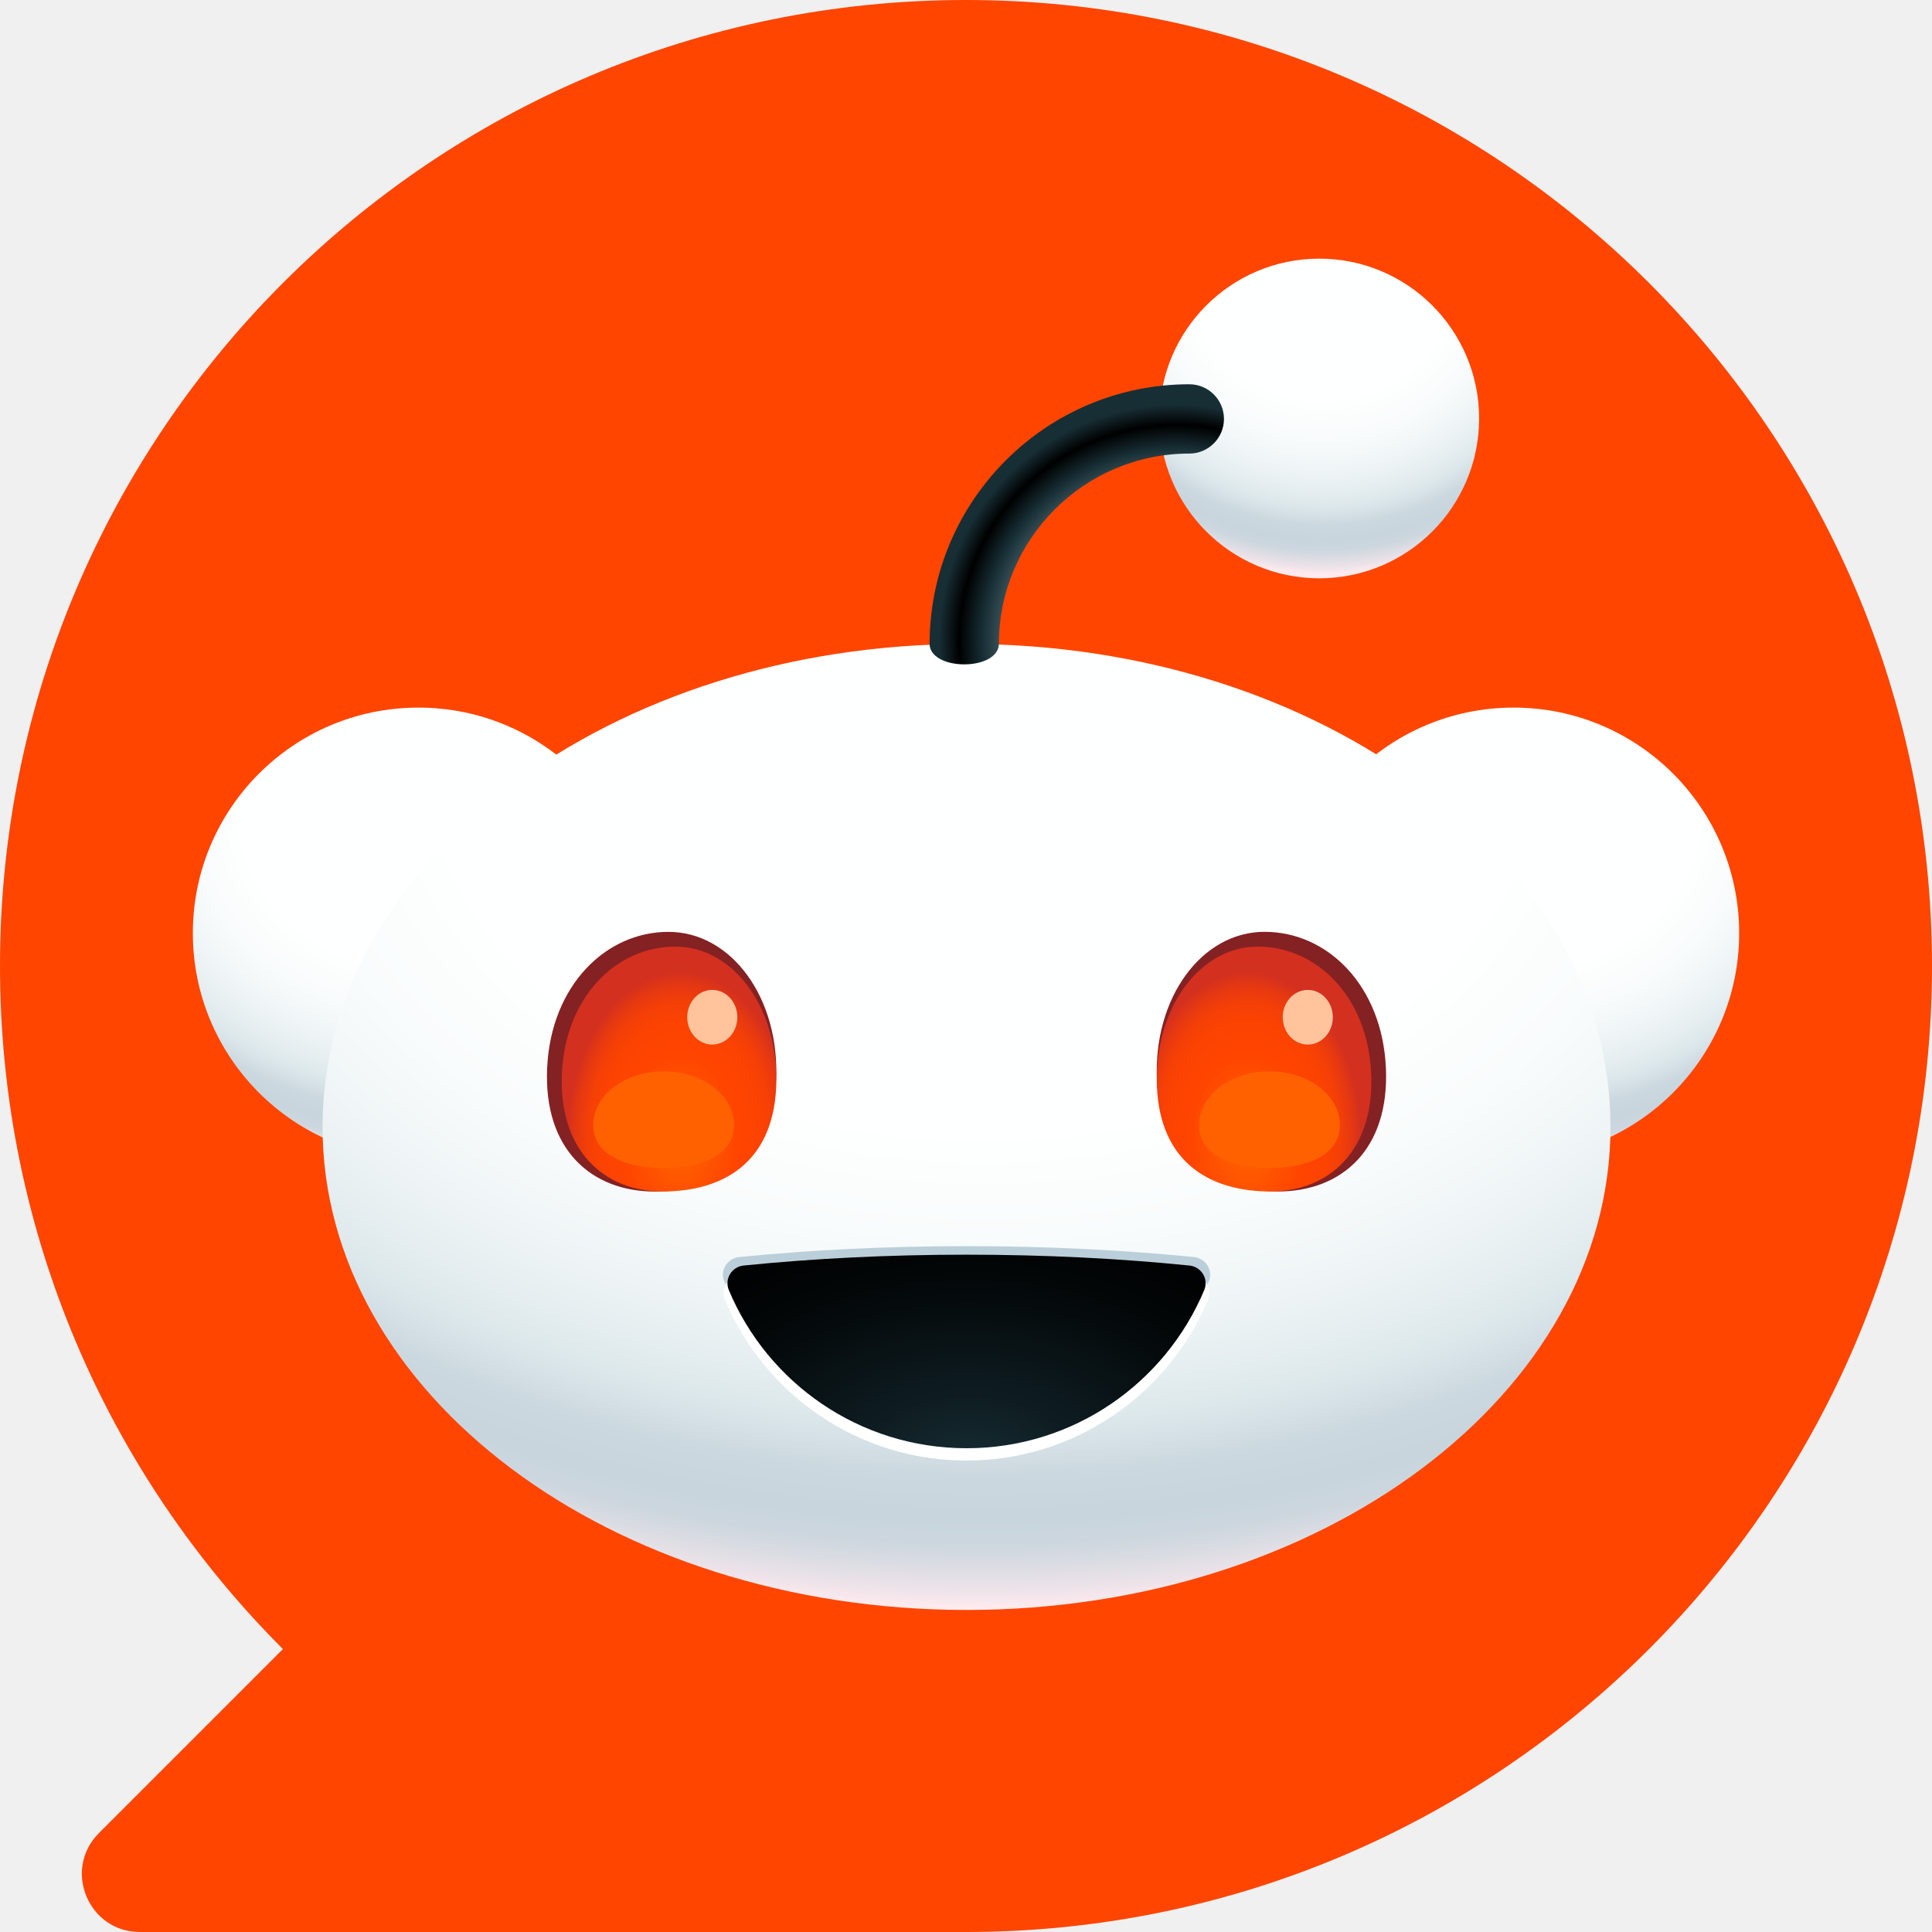
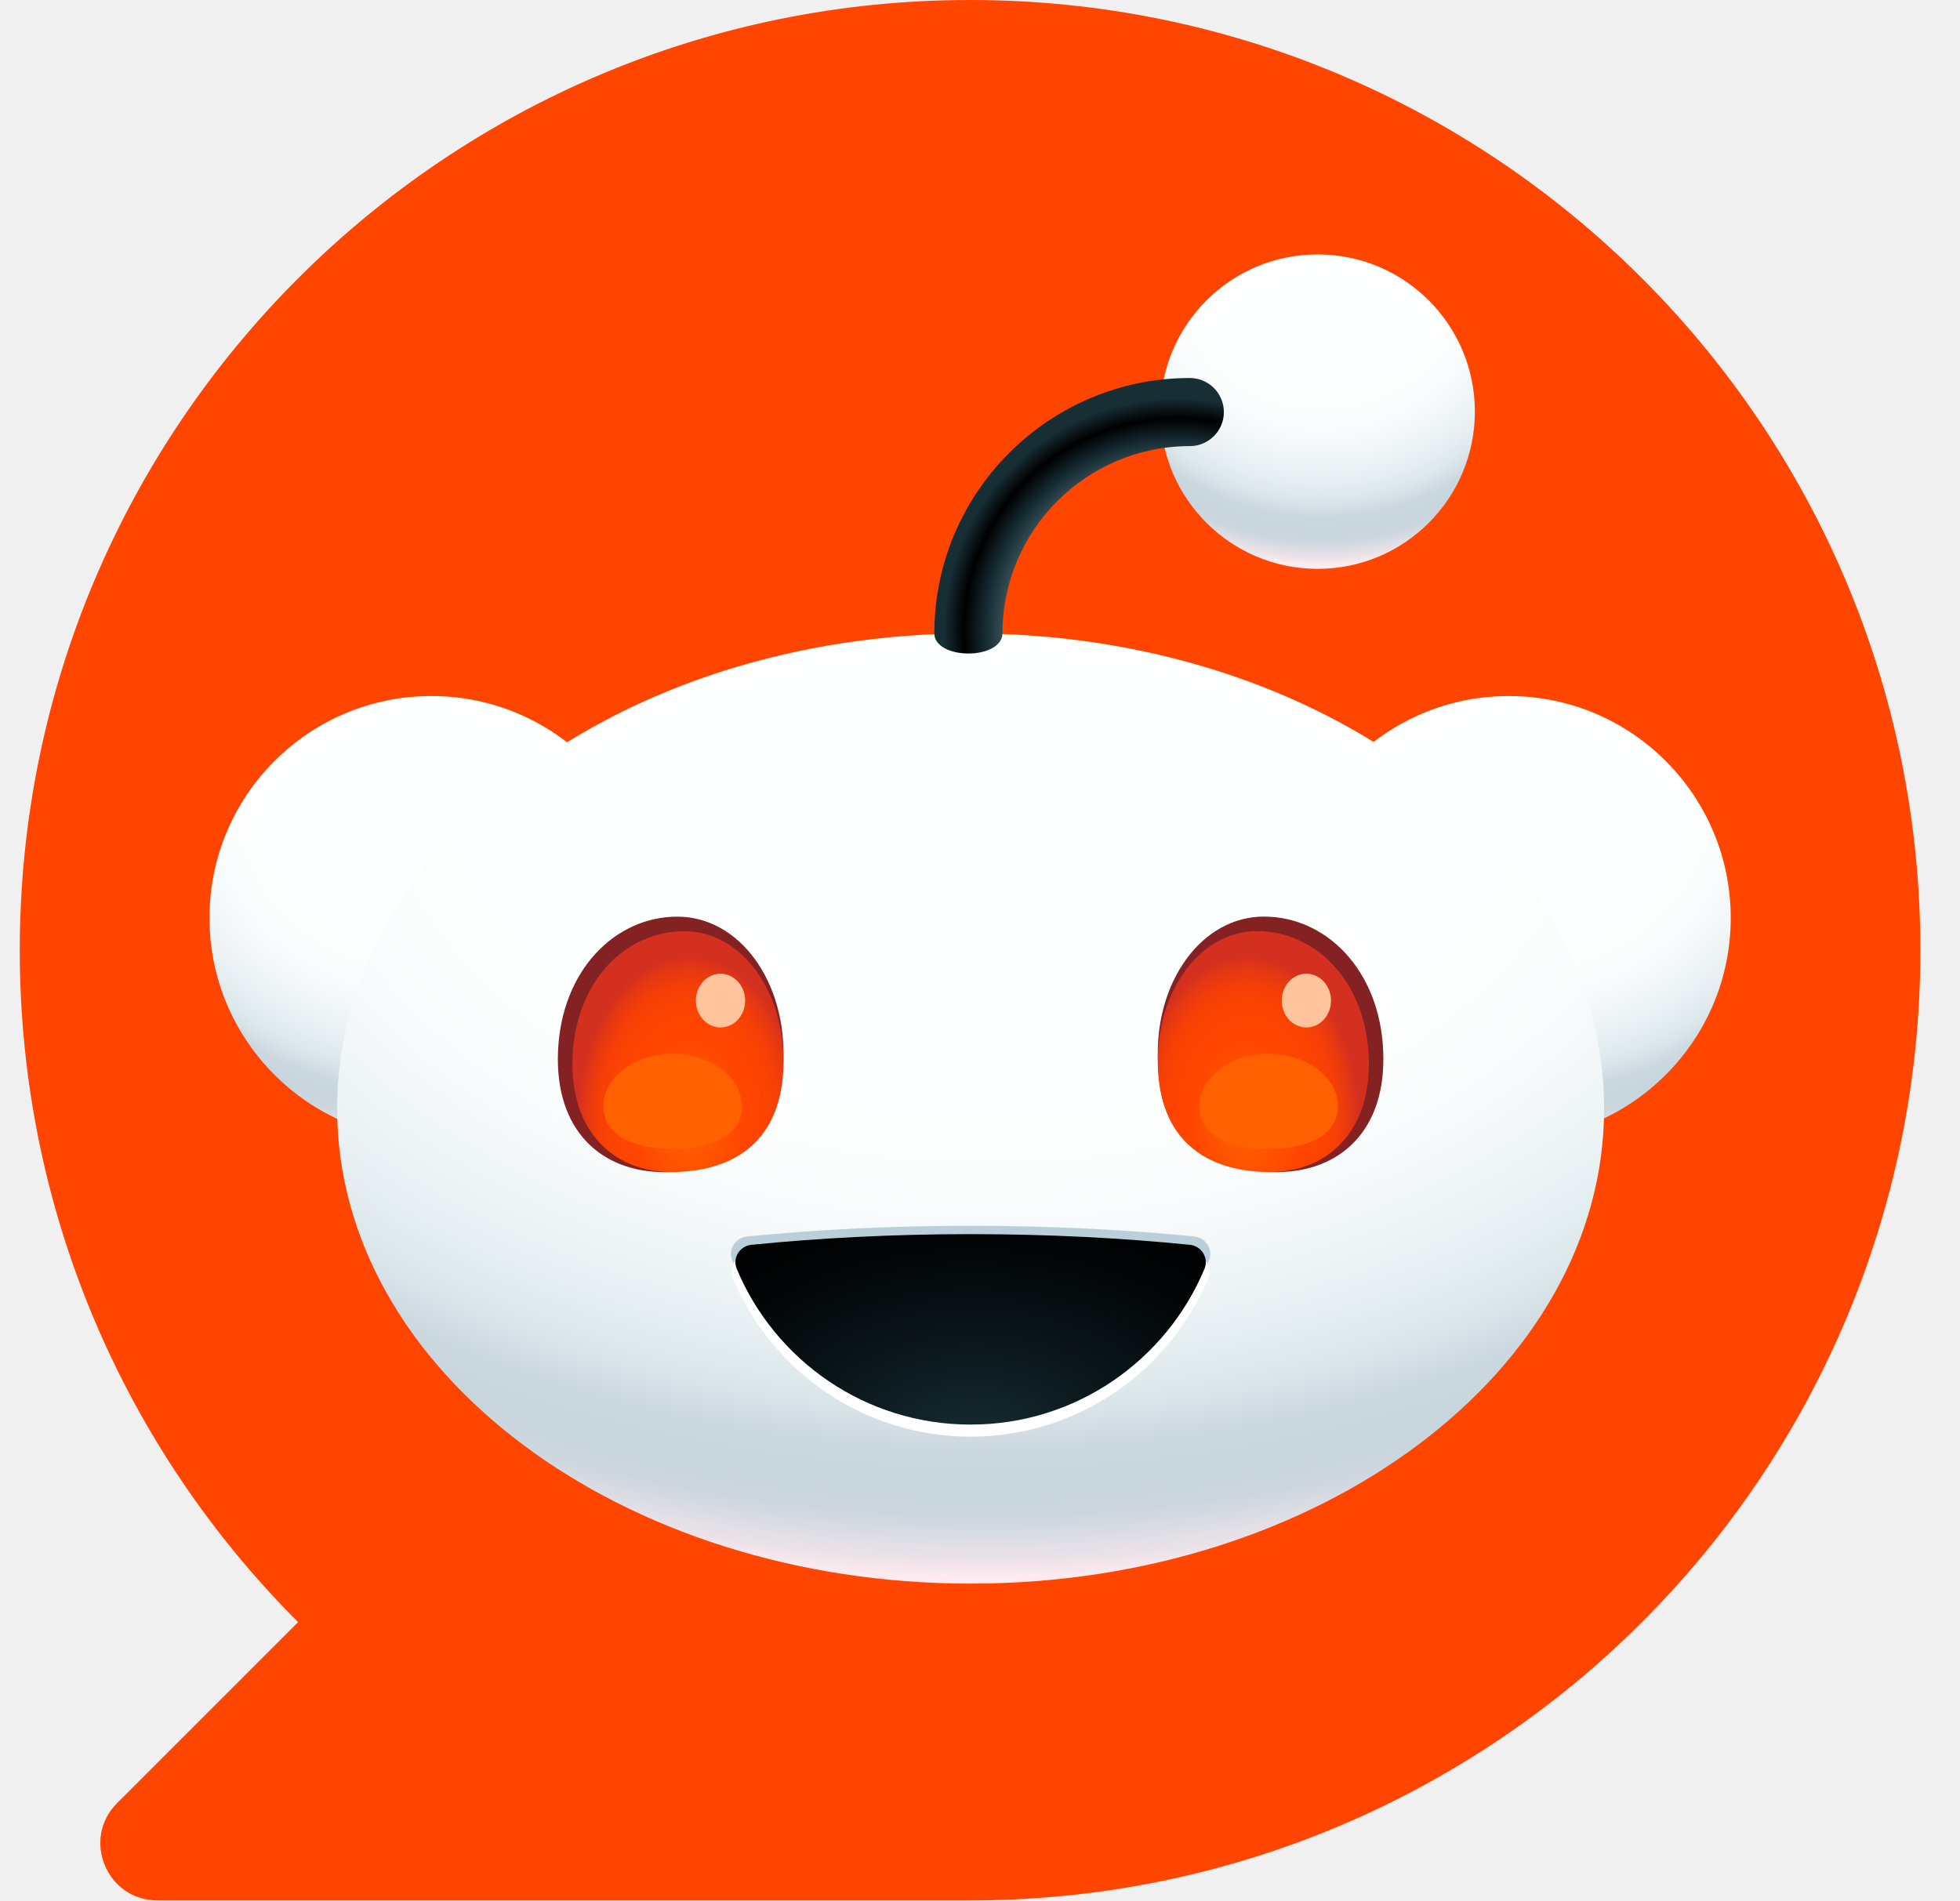
- <svg xmlns="http://www.w3.org/2000/svg" width="48" height="48" viewBox="0 0 48 48" fill="none">
-   <g clip-path="url(#clip0_56_2952)">
-     <path d="M24 0C10.746 0 0 10.746 0 24C0 30.628 2.687 36.628 7.029 40.971L2.458 45.542C1.551 46.449 2.194 48 3.476 48H24C37.254 48 48 37.254 48 24C48 10.746 37.254 0 24 0Z" fill="#FF4500" />
-     <path d="M37.605 28.789C40.7 28.789 43.209 26.279 43.209 23.184C43.209 20.089 40.7 17.58 37.605 17.58C34.51 17.58 32.001 20.089 32.001 23.184C32.001 26.279 34.51 28.789 37.605 28.789Z" fill="url(#paint0_radial_56_2952)" />
-     <path d="M10.395 28.789C13.49 28.789 15.999 26.279 15.999 23.184C15.999 20.089 13.49 17.58 10.395 17.58C7.3 17.58 4.791 20.089 4.791 23.184C4.791 26.279 7.3 28.789 10.395 28.789Z" fill="url(#paint1_radial_56_2952)" />
-     <path d="M24.013 39.999C32.849 39.999 40.012 34.627 40.012 27.999C40.012 21.372 32.849 15.999 24.013 15.999C15.177 15.999 8.014 21.372 8.014 27.999C8.014 34.627 15.177 39.999 24.013 39.999Z" fill="url(#paint2_radial_56_2952)" />
-     <path d="M19.282 26.833C19.189 28.866 17.839 29.604 16.269 29.604C14.7 29.604 13.5 28.564 13.594 26.531C13.688 24.499 15.037 23.152 16.607 23.152C18.176 23.152 19.376 24.801 19.282 26.833Z" fill="#842123" />
-     <path d="M34.432 26.529C34.526 28.562 33.328 29.602 31.757 29.602C30.186 29.602 28.835 28.866 28.744 26.831C28.65 24.799 29.848 23.151 31.419 23.151C32.99 23.151 34.34 24.495 34.432 26.529Z" fill="#842123" />
-     <path d="M28.744 27.009C28.832 28.913 30.094 29.602 31.564 29.602C33.034 29.602 34.155 28.569 34.067 26.666C33.979 24.763 32.717 23.518 31.247 23.518C29.777 23.518 28.655 25.106 28.744 27.009Z" fill="url(#paint3_radial_56_2952)" />
-     <path d="M19.284 27.009C19.196 28.913 17.934 29.602 16.464 29.602C14.994 29.602 13.873 28.569 13.961 26.666C14.049 24.763 15.311 23.518 16.781 23.518C18.251 23.518 19.372 25.106 19.284 27.009Z" fill="url(#paint4_radial_56_2952)" />
-     <path d="M24.013 30.96C22.029 30.96 20.128 31.056 18.369 31.23C18.069 31.26 17.878 31.566 17.994 31.839C18.979 34.148 21.302 35.769 24.013 35.769C26.724 35.769 29.046 34.148 30.032 31.839C30.148 31.566 29.959 31.26 29.657 31.23C27.898 31.056 25.997 30.96 24.013 30.96Z" fill="#BBCFDA" />
-     <path d="M24.013 31.401C22.035 31.401 20.139 31.498 18.386 31.676C18.086 31.706 17.897 32.017 18.013 32.295C18.996 34.641 21.311 36.287 24.011 36.287C26.711 36.287 29.029 34.639 30.011 32.295C30.128 32.017 29.938 31.706 29.638 31.676C27.885 31.498 25.989 31.401 24.011 31.401H24.013Z" fill="white" />
-     <path d="M24.013 31.172C22.067 31.172 20.201 31.267 18.474 31.442C18.18 31.472 17.993 31.777 18.107 32.051C19.073 34.359 21.353 35.981 24.013 35.981C26.674 35.981 28.952 34.359 29.919 32.051C30.034 31.777 29.846 31.472 29.552 31.442C27.827 31.267 25.961 31.172 24.013 31.172Z" fill="url(#paint5_radial_56_2952)" />
-     <path d="M32.777 14.368C34.97 14.368 36.748 12.59 36.748 10.397C36.748 8.204 34.97 6.426 32.777 6.426C30.584 6.426 28.806 8.204 28.806 10.397C28.806 12.59 30.584 14.368 32.777 14.368Z" fill="url(#paint6_radial_56_2952)" />
-     <path d="M23.957 16.506C23.481 16.506 23.096 16.307 23.096 15.999C23.096 12.441 25.991 9.547 29.548 9.547C30.024 9.547 30.409 9.934 30.409 10.408C30.409 10.883 30.022 11.269 29.548 11.269C26.94 11.269 24.817 13.391 24.817 15.999C24.817 16.307 24.431 16.506 23.957 16.506Z" fill="url(#paint7_radial_56_2952)" />
-     <path d="M18.238 27.951C18.238 28.688 17.454 29.017 16.489 29.017C15.523 29.017 14.739 28.688 14.739 27.951C14.739 27.214 15.523 26.617 16.489 26.617C17.454 26.617 18.238 27.214 18.238 27.951Z" fill="#FF6101" />
-     <path d="M33.289 27.951C33.289 28.688 32.505 29.017 31.539 29.017C30.574 29.017 29.79 28.688 29.79 27.951C29.79 27.214 30.574 26.617 31.539 26.617C32.505 26.617 33.289 27.214 33.289 27.951Z" fill="#FF6101" />
-     <path d="M17.696 25.952C18.04 25.952 18.319 25.648 18.319 25.273C18.319 24.898 18.04 24.594 17.696 24.594C17.352 24.594 17.074 24.898 17.074 25.273C17.074 25.648 17.352 25.952 17.696 25.952Z" fill="#FFC49C" />
-     <path d="M32.492 25.952C32.836 25.952 33.114 25.648 33.114 25.273C33.114 24.898 32.836 24.594 32.492 24.594C32.148 24.594 31.869 24.898 31.869 25.273C31.869 25.648 32.148 25.952 32.492 25.952Z" fill="#FFC49C" />
+ <svg xmlns="http://www.w3.org/2000/svg" width="33" height="32" viewBox="0 0 33 32" fill="none">
+   <g id="Group 1">
+     <path id="Vector" d="M16.333 0C7.497 0 0.333 7.164 0.333 16C0.333 20.419 2.124 24.419 5.019 27.314L1.972 30.361C1.367 30.966 1.796 32 2.651 32H16.333C25.169 32 32.333 24.836 32.333 16C32.333 7.164 25.169 0 16.333 0Z" fill="#FF4500" />
+     <path id="Vector_2" d="M25.403 19.192C27.467 19.192 29.14 17.52 29.14 15.456C29.14 13.393 27.467 11.72 25.403 11.72C23.34 11.72 21.667 13.393 21.667 15.456C21.667 17.52 23.34 19.192 25.403 19.192Z" fill="url(#paint0_radial_167_2117)" />
+     <path id="Vector_3" d="M7.263 19.192C9.327 19.192 11 17.52 11 15.456C11 13.393 9.327 11.72 7.263 11.72C5.2 11.72 3.527 13.393 3.527 15.456C3.527 17.52 5.2 19.192 7.263 19.192Z" fill="url(#paint1_radial_167_2117)" />
+     <path id="Vector_4" d="M16.342 26.666C22.233 26.666 27.008 23.084 27.008 18.666C27.008 14.248 22.233 10.666 16.342 10.666C10.451 10.666 5.676 14.248 5.676 18.666C5.676 23.084 10.451 26.666 16.342 26.666Z" fill="url(#paint2_radial_167_2117)" />
+     <path id="Vector_5" d="M13.188 17.889C13.126 19.244 12.226 19.736 11.18 19.736C10.133 19.736 9.333 19.043 9.396 17.688C9.458 16.333 10.358 15.435 11.405 15.435C12.451 15.435 13.251 16.534 13.188 17.889Z" fill="#842123" />
+     <path id="Vector_6" d="M23.288 17.686C23.351 19.041 22.552 19.735 21.505 19.735C20.457 19.735 19.557 19.244 19.496 17.888C19.433 16.533 20.232 15.434 21.28 15.434C22.327 15.434 23.227 16.33 23.288 17.686Z" fill="#842123" />
+     <path id="Vector_7" d="M19.496 18.006C19.554 19.275 20.396 19.735 21.376 19.735C22.356 19.735 23.103 19.046 23.044 17.777C22.986 16.509 22.144 15.679 21.164 15.679C20.184 15.679 19.437 16.738 19.496 18.006Z" fill="url(#paint3_radial_167_2117)" />
+     <path id="Vector_8" d="M13.189 18.006C13.131 19.275 12.289 19.735 11.309 19.735C10.329 19.735 9.582 19.046 9.641 17.777C9.699 16.509 10.541 15.679 11.521 15.679C12.501 15.679 13.248 16.738 13.189 18.006Z" fill="url(#paint4_radial_167_2117)" />
+     <path id="Vector_9" d="M16.342 20.64C15.02 20.64 13.752 20.704 12.58 20.82C12.38 20.84 12.252 21.044 12.33 21.226C12.986 22.765 14.535 23.846 16.342 23.846C18.15 23.846 19.697 22.765 20.355 21.226C20.432 21.044 20.306 20.84 20.105 20.82C18.932 20.704 17.665 20.64 16.342 20.64Z" fill="#BBCFDA" />
+     <path id="Vector_10" d="M16.342 20.934C15.023 20.934 13.759 20.999 12.591 21.118C12.391 21.138 12.264 21.345 12.342 21.53C12.997 23.094 14.541 24.191 16.341 24.191C18.141 24.191 19.686 23.093 20.341 21.53C20.418 21.345 20.292 21.138 20.092 21.118C18.923 20.999 17.659 20.934 16.341 20.934H16.342Z" fill="white" />
+     <path id="Vector_11" d="M16.342 20.781C15.044 20.781 13.801 20.845 12.649 20.961C12.453 20.981 12.328 21.185 12.405 21.367C13.048 22.906 14.568 23.988 16.342 23.988C18.116 23.988 19.634 22.906 20.279 21.367C20.356 21.185 20.231 20.981 20.035 20.961C18.884 20.845 17.641 20.781 16.342 20.781Z" fill="url(#paint5_radial_167_2117)" />
+     <path id="Vector_12" d="M22.185 9.579C23.647 9.579 24.832 8.393 24.832 6.931C24.832 5.469 23.647 4.284 22.185 4.284C20.722 4.284 19.537 5.469 19.537 6.931C19.537 8.393 20.722 9.579 22.185 9.579Z" fill="url(#paint6_radial_167_2117)" />
+     <path id="Vector_13" d="M16.305 11.004C15.987 11.004 15.731 10.871 15.731 10.666C15.731 8.294 17.661 6.365 20.032 6.365C20.349 6.365 20.606 6.622 20.606 6.939C20.606 7.255 20.348 7.512 20.032 7.512C18.293 7.512 16.878 8.927 16.878 10.666C16.878 10.871 16.621 11.004 16.305 11.004Z" fill="url(#paint7_radial_167_2117)" />
+     <path id="Vector_14" d="M12.492 18.634C12.492 19.125 11.969 19.345 11.326 19.345C10.682 19.345 10.159 19.125 10.159 18.634C10.159 18.143 10.682 17.745 11.326 17.745C11.969 17.745 12.492 18.143 12.492 18.634Z" fill="#FF6101" />
+     <path id="Vector_15" d="M22.526 18.634C22.526 19.125 22.003 19.345 21.36 19.345C20.716 19.345 20.193 19.125 20.193 18.634C20.193 18.143 20.716 17.745 21.36 17.745C22.003 17.745 22.526 18.143 22.526 18.634Z" fill="#FF6101" />
+     <path id="Vector_16" d="M12.131 17.301C12.36 17.301 12.546 17.099 12.546 16.849C12.546 16.599 12.36 16.396 12.131 16.396C11.902 16.396 11.716 16.599 11.716 16.849C11.716 17.099 11.902 17.301 12.131 17.301Z" fill="#FFC49C" />
+     <path id="Vector_17" d="M21.995 17.301C22.224 17.301 22.41 17.099 22.41 16.849C22.41 16.599 22.224 16.396 21.995 16.396C21.765 16.396 21.58 16.599 21.58 16.849C21.58 17.099 21.765 17.301 21.995 17.301Z" fill="#FFC49C" />
  </g>
  <defs>
-     <radialGradient id="paint0_radial_56_2952" cx="0" cy="0" r="1" gradientUnits="userSpaceOnUse" gradientTransform="translate(37.6896 20.167) scale(11.2315 9.79772)">
+     <radialGradient id="paint0_radial_167_2117" cx="0" cy="0" r="1" gradientUnits="userSpaceOnUse" gradientTransform="translate(25.4597 13.4447) scale(7.48769 6.53181)">
      <stop stop-color="#FEFFFF" />
      <stop offset="0.4" stop-color="#FEFFFF" />
      <stop offset="0.51" stop-color="#F9FCFC" />
      <stop offset="0.62" stop-color="#EDF3F5" />
      <stop offset="0.7" stop-color="#DEE9EC" />
      <stop offset="0.72" stop-color="#D8E4E8" />
      <stop offset="0.76" stop-color="#CCD8DF" />
      <stop offset="0.8" stop-color="#C8D5DD" />
      <stop offset="0.83" stop-color="#CCD6DE" />
      <stop offset="0.85" stop-color="#D8DBE2" />
      <stop offset="0.88" stop-color="#EDE3E9" />
      <stop offset="0.9" stop-color="#FFEBEF" />
    </radialGradient>
-     <radialGradient id="paint1_radial_56_2952" cx="0" cy="0" r="1" gradientUnits="userSpaceOnUse" gradientTransform="translate(10.4796 20.167) scale(11.2315 9.79772)">
+     <radialGradient id="paint1_radial_167_2117" cx="0" cy="0" r="1" gradientUnits="userSpaceOnUse" gradientTransform="translate(7.31983 13.4447) scale(7.48769 6.53181)">
      <stop stop-color="#FEFFFF" />
      <stop offset="0.4" stop-color="#FEFFFF" />
      <stop offset="0.51" stop-color="#F9FCFC" />
      <stop offset="0.62" stop-color="#EDF3F5" />
      <stop offset="0.7" stop-color="#DEE9EC" />
      <stop offset="0.72" stop-color="#D8E4E8" />
      <stop offset="0.76" stop-color="#CCD8DF" />
      <stop offset="0.8" stop-color="#C8D5DD" />
      <stop offset="0.83" stop-color="#CCD6DE" />
      <stop offset="0.85" stop-color="#D8DBE2" />
      <stop offset="0.88" stop-color="#EDE3E9" />
      <stop offset="0.9" stop-color="#FFEBEF" />
    </radialGradient>
-     <radialGradient id="paint2_radial_56_2952" cx="0" cy="0" r="1" gradientUnits="userSpaceOnUse" gradientTransform="translate(24.44 18.5955) scale(33.8788 23.7872)">
+     <radialGradient id="paint2_radial_167_2117" cx="0" cy="0" r="1" gradientUnits="userSpaceOnUse" gradientTransform="translate(16.6267 12.397) scale(22.5859 15.8582)">
      <stop stop-color="#FEFFFF" />
      <stop offset="0.4" stop-color="#FEFFFF" />
      <stop offset="0.51" stop-color="#F9FCFC" />
      <stop offset="0.62" stop-color="#EDF3F5" />
      <stop offset="0.7" stop-color="#DEE9EC" />
      <stop offset="0.72" stop-color="#D8E4E8" />
      <stop offset="0.76" stop-color="#CCD8DF" />
      <stop offset="0.8" stop-color="#C8D5DD" />
      <stop offset="0.83" stop-color="#CCD6DE" />
      <stop offset="0.85" stop-color="#D8DBE2" />
      <stop offset="0.88" stop-color="#EDE3E9" />
      <stop offset="0.9" stop-color="#FFEBEF" />
    </radialGradient>
-     <radialGradient id="paint3_radial_56_2952" cx="0" cy="0" r="1" gradientUnits="userSpaceOnUse" gradientTransform="translate(30.9899 28.3071) rotate(180) scale(2.83057 4.15553)">
+     <radialGradient id="paint3_radial_167_2117" cx="0" cy="0" r="1" gradientUnits="userSpaceOnUse" gradientTransform="translate(20.9932 18.8714) rotate(180) scale(1.88705 2.77035)">
      <stop stop-color="#FF6600" />
      <stop offset="0.5" stop-color="#FF4500" />
      <stop offset="0.7" stop-color="#FC4301" />
      <stop offset="0.82" stop-color="#F43F07" />
      <stop offset="0.92" stop-color="#E53812" />
      <stop offset="1" stop-color="#D4301F" />
    </radialGradient>
-     <radialGradient id="paint4_radial_56_2952" cx="0" cy="0" r="1" gradientUnits="userSpaceOnUse" gradientTransform="translate(16.9106 28.3071) scale(2.83057 4.15553)">
+     <radialGradient id="paint4_radial_167_2117" cx="0" cy="0" r="1" gradientUnits="userSpaceOnUse" gradientTransform="translate(11.607 18.8714) scale(1.88705 2.77035)">
      <stop stop-color="#FF6600" />
      <stop offset="0.5" stop-color="#FF4500" />
      <stop offset="0.7" stop-color="#FC4301" />
      <stop offset="0.82" stop-color="#F43F07" />
      <stop offset="0.92" stop-color="#E53812" />
      <stop offset="1" stop-color="#D4301F" />
    </radialGradient>
-     <radialGradient id="paint5_radial_56_2952" cx="0" cy="0" r="1" gradientUnits="userSpaceOnUse" gradientTransform="translate(24.0692 36.5452) scale(9.98104 6.58324)">
+     <radialGradient id="paint5_radial_167_2117" cx="0" cy="0" r="1" gradientUnits="userSpaceOnUse" gradientTransform="translate(16.3793 24.3635) scale(6.65403 4.38882)">
      <stop stop-color="#172E35" />
      <stop offset="0.29" stop-color="#0E1C21" />
      <stop offset="0.73" stop-color="#030708" />
      <stop offset="1" />
    </radialGradient>
-     <radialGradient id="paint6_radial_56_2952" cx="0" cy="0" r="1" gradientUnits="userSpaceOnUse" gradientTransform="translate(32.8711 6.39493) scale(8.76139 8.76139)">
+     <radialGradient id="paint6_radial_167_2117" cx="0" cy="0" r="1" gradientUnits="userSpaceOnUse" gradientTransform="translate(22.2474 4.2632) scale(5.84093 5.84092)">
      <stop stop-color="#FEFFFF" />
      <stop offset="0.4" stop-color="#FEFFFF" />
      <stop offset="0.51" stop-color="#F9FCFC" />
      <stop offset="0.62" stop-color="#EDF3F5" />
      <stop offset="0.7" stop-color="#DEE9EC" />
      <stop offset="0.72" stop-color="#D8E4E8" />
      <stop offset="0.76" stop-color="#CCD8DF" />
      <stop offset="0.8" stop-color="#C8D5DD" />
      <stop offset="0.83" stop-color="#CCD6DE" />
      <stop offset="0.85" stop-color="#D8DBE2" />
      <stop offset="0.88" stop-color="#EDE3E9" />
      <stop offset="0.9" stop-color="#FFEBEF" />
    </radialGradient>
-     <radialGradient id="paint7_radial_56_2952" cx="0" cy="0" r="1" gradientUnits="userSpaceOnUse" gradientTransform="translate(29.22 15.9461) scale(7.1813 7.18131)">
+     <radialGradient id="paint7_radial_167_2117" cx="0" cy="0" r="1" gradientUnits="userSpaceOnUse" gradientTransform="translate(19.8132 10.6307) scale(4.78754 4.78754)">
      <stop offset="0.48" stop-color="#7A9299" />
      <stop offset="0.67" stop-color="#172E35" />
      <stop offset="0.75" />
      <stop offset="0.82" stop-color="#172E35" />
    </radialGradient>
-     <clipPath id="clip0_56_2952">
-       <rect width="48" height="48" fill="white" />
-     </clipPath>
  </defs>
</svg>
